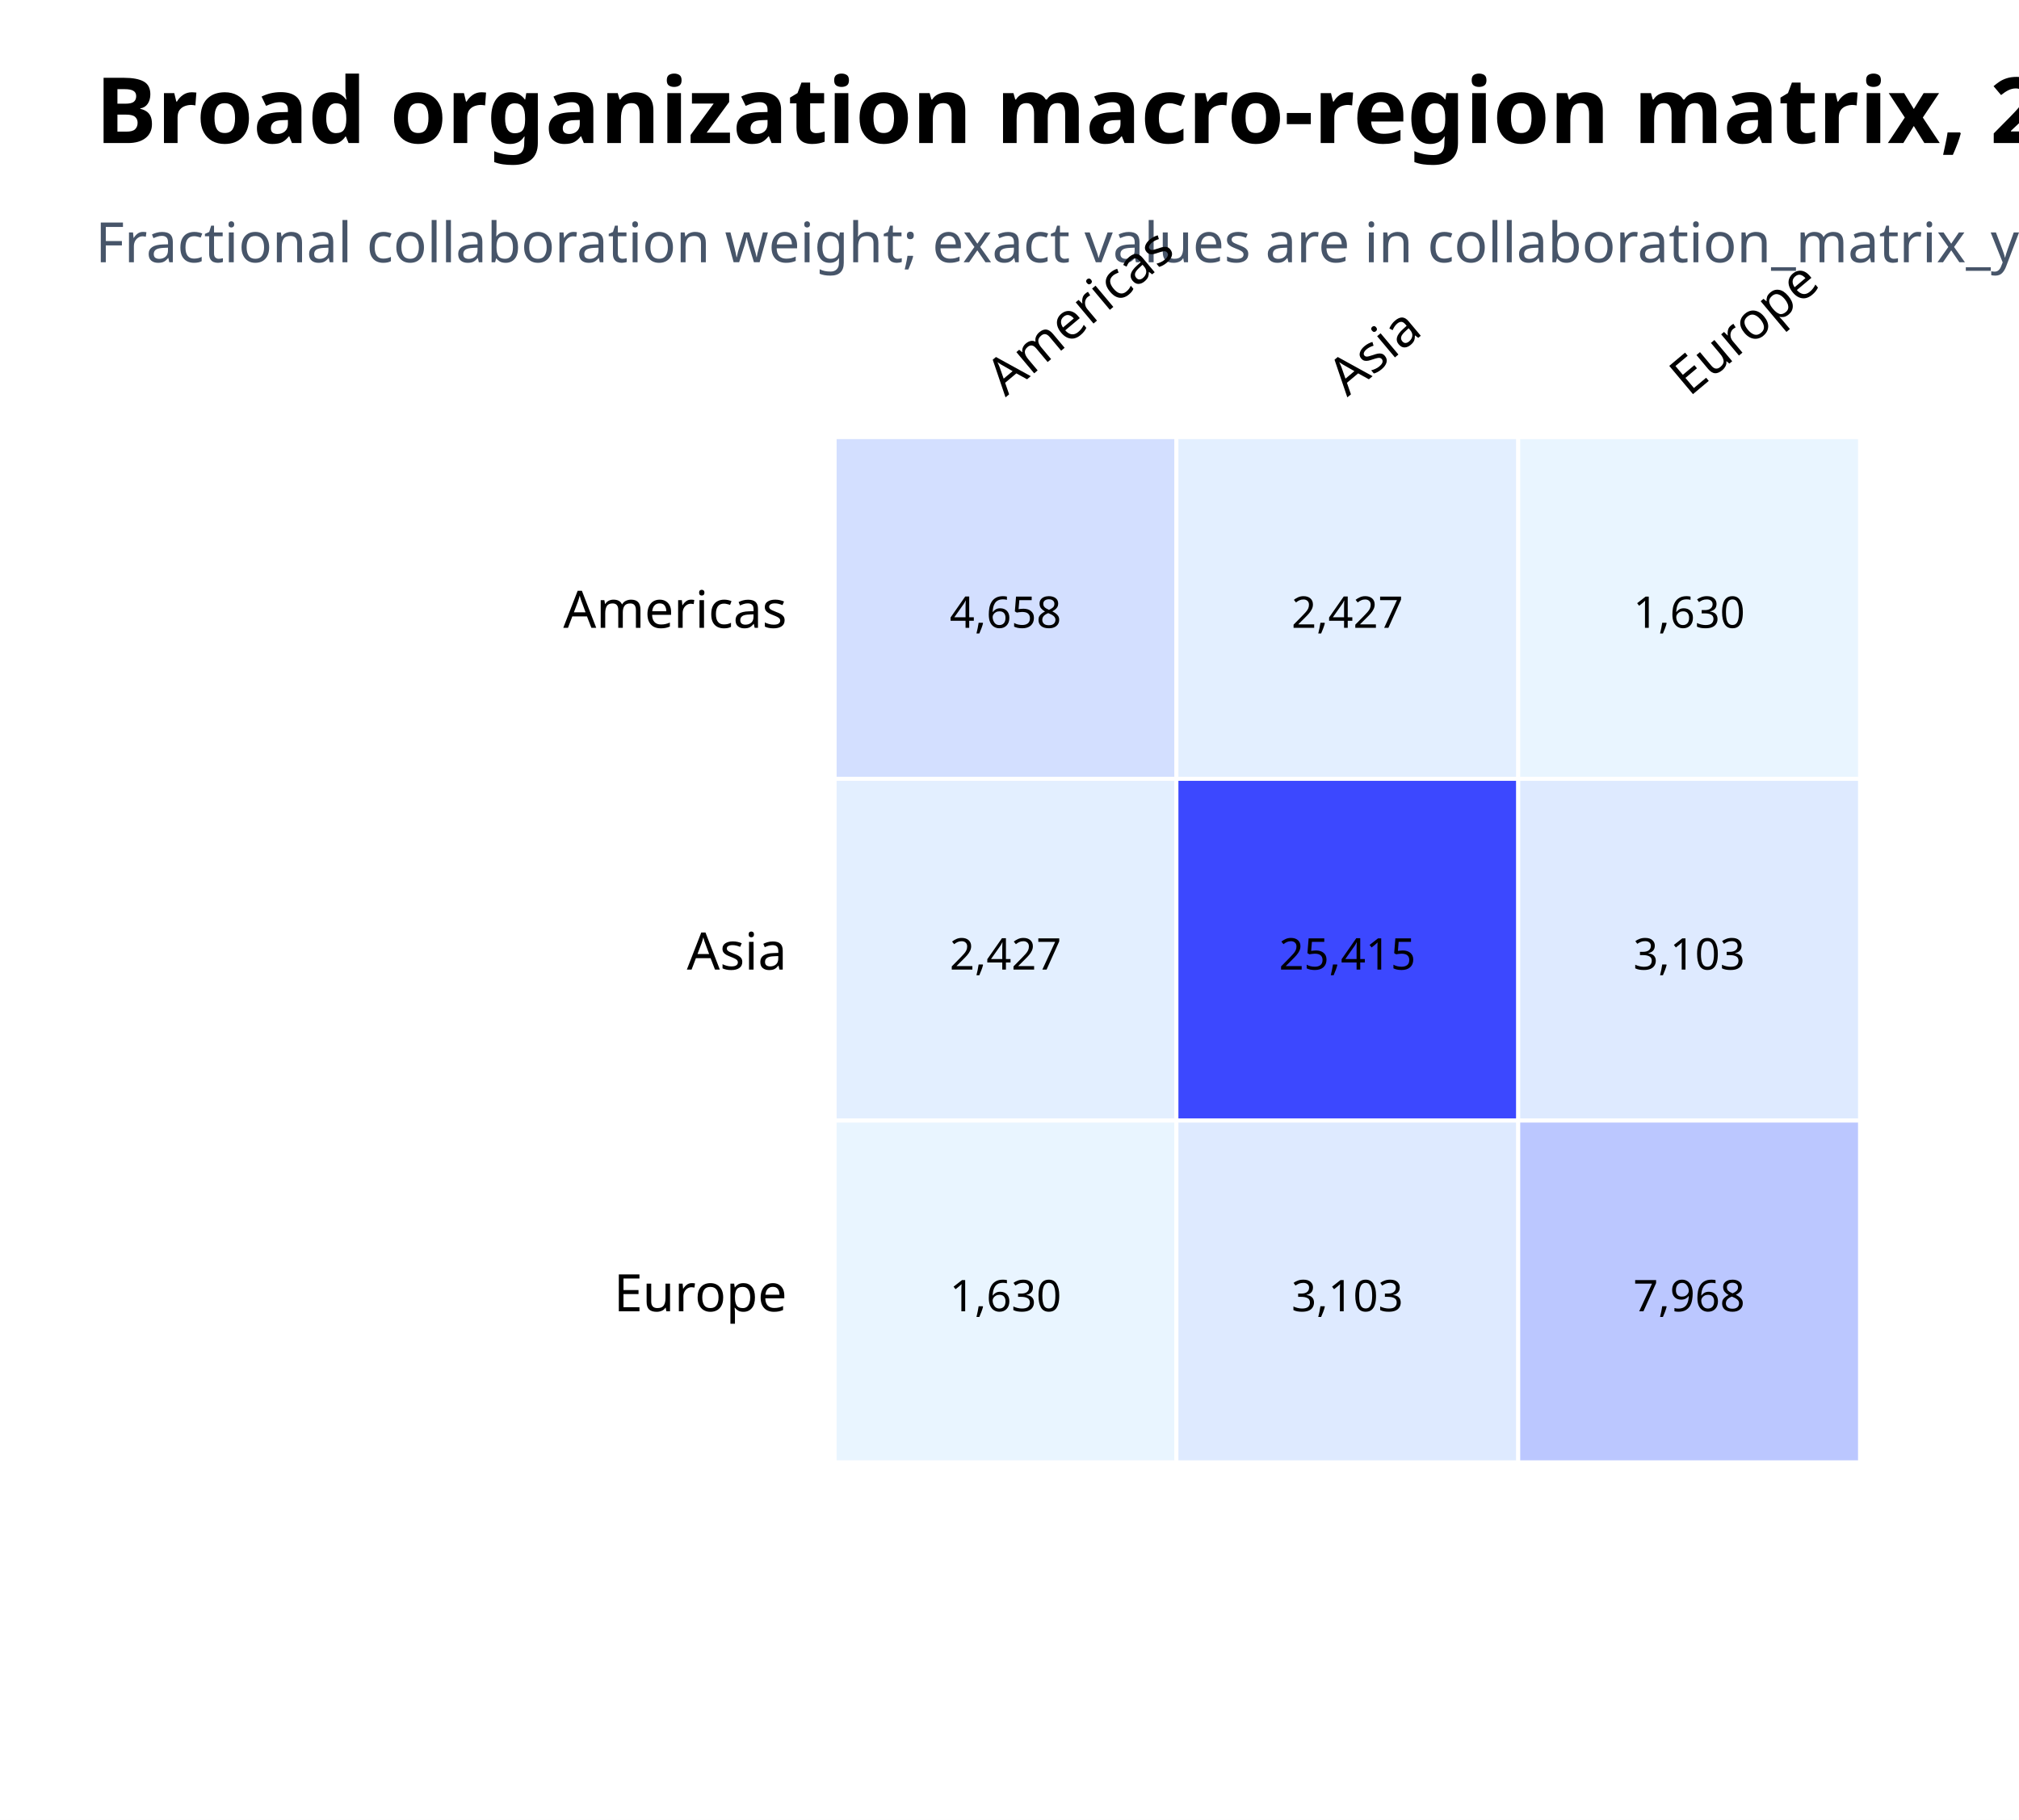
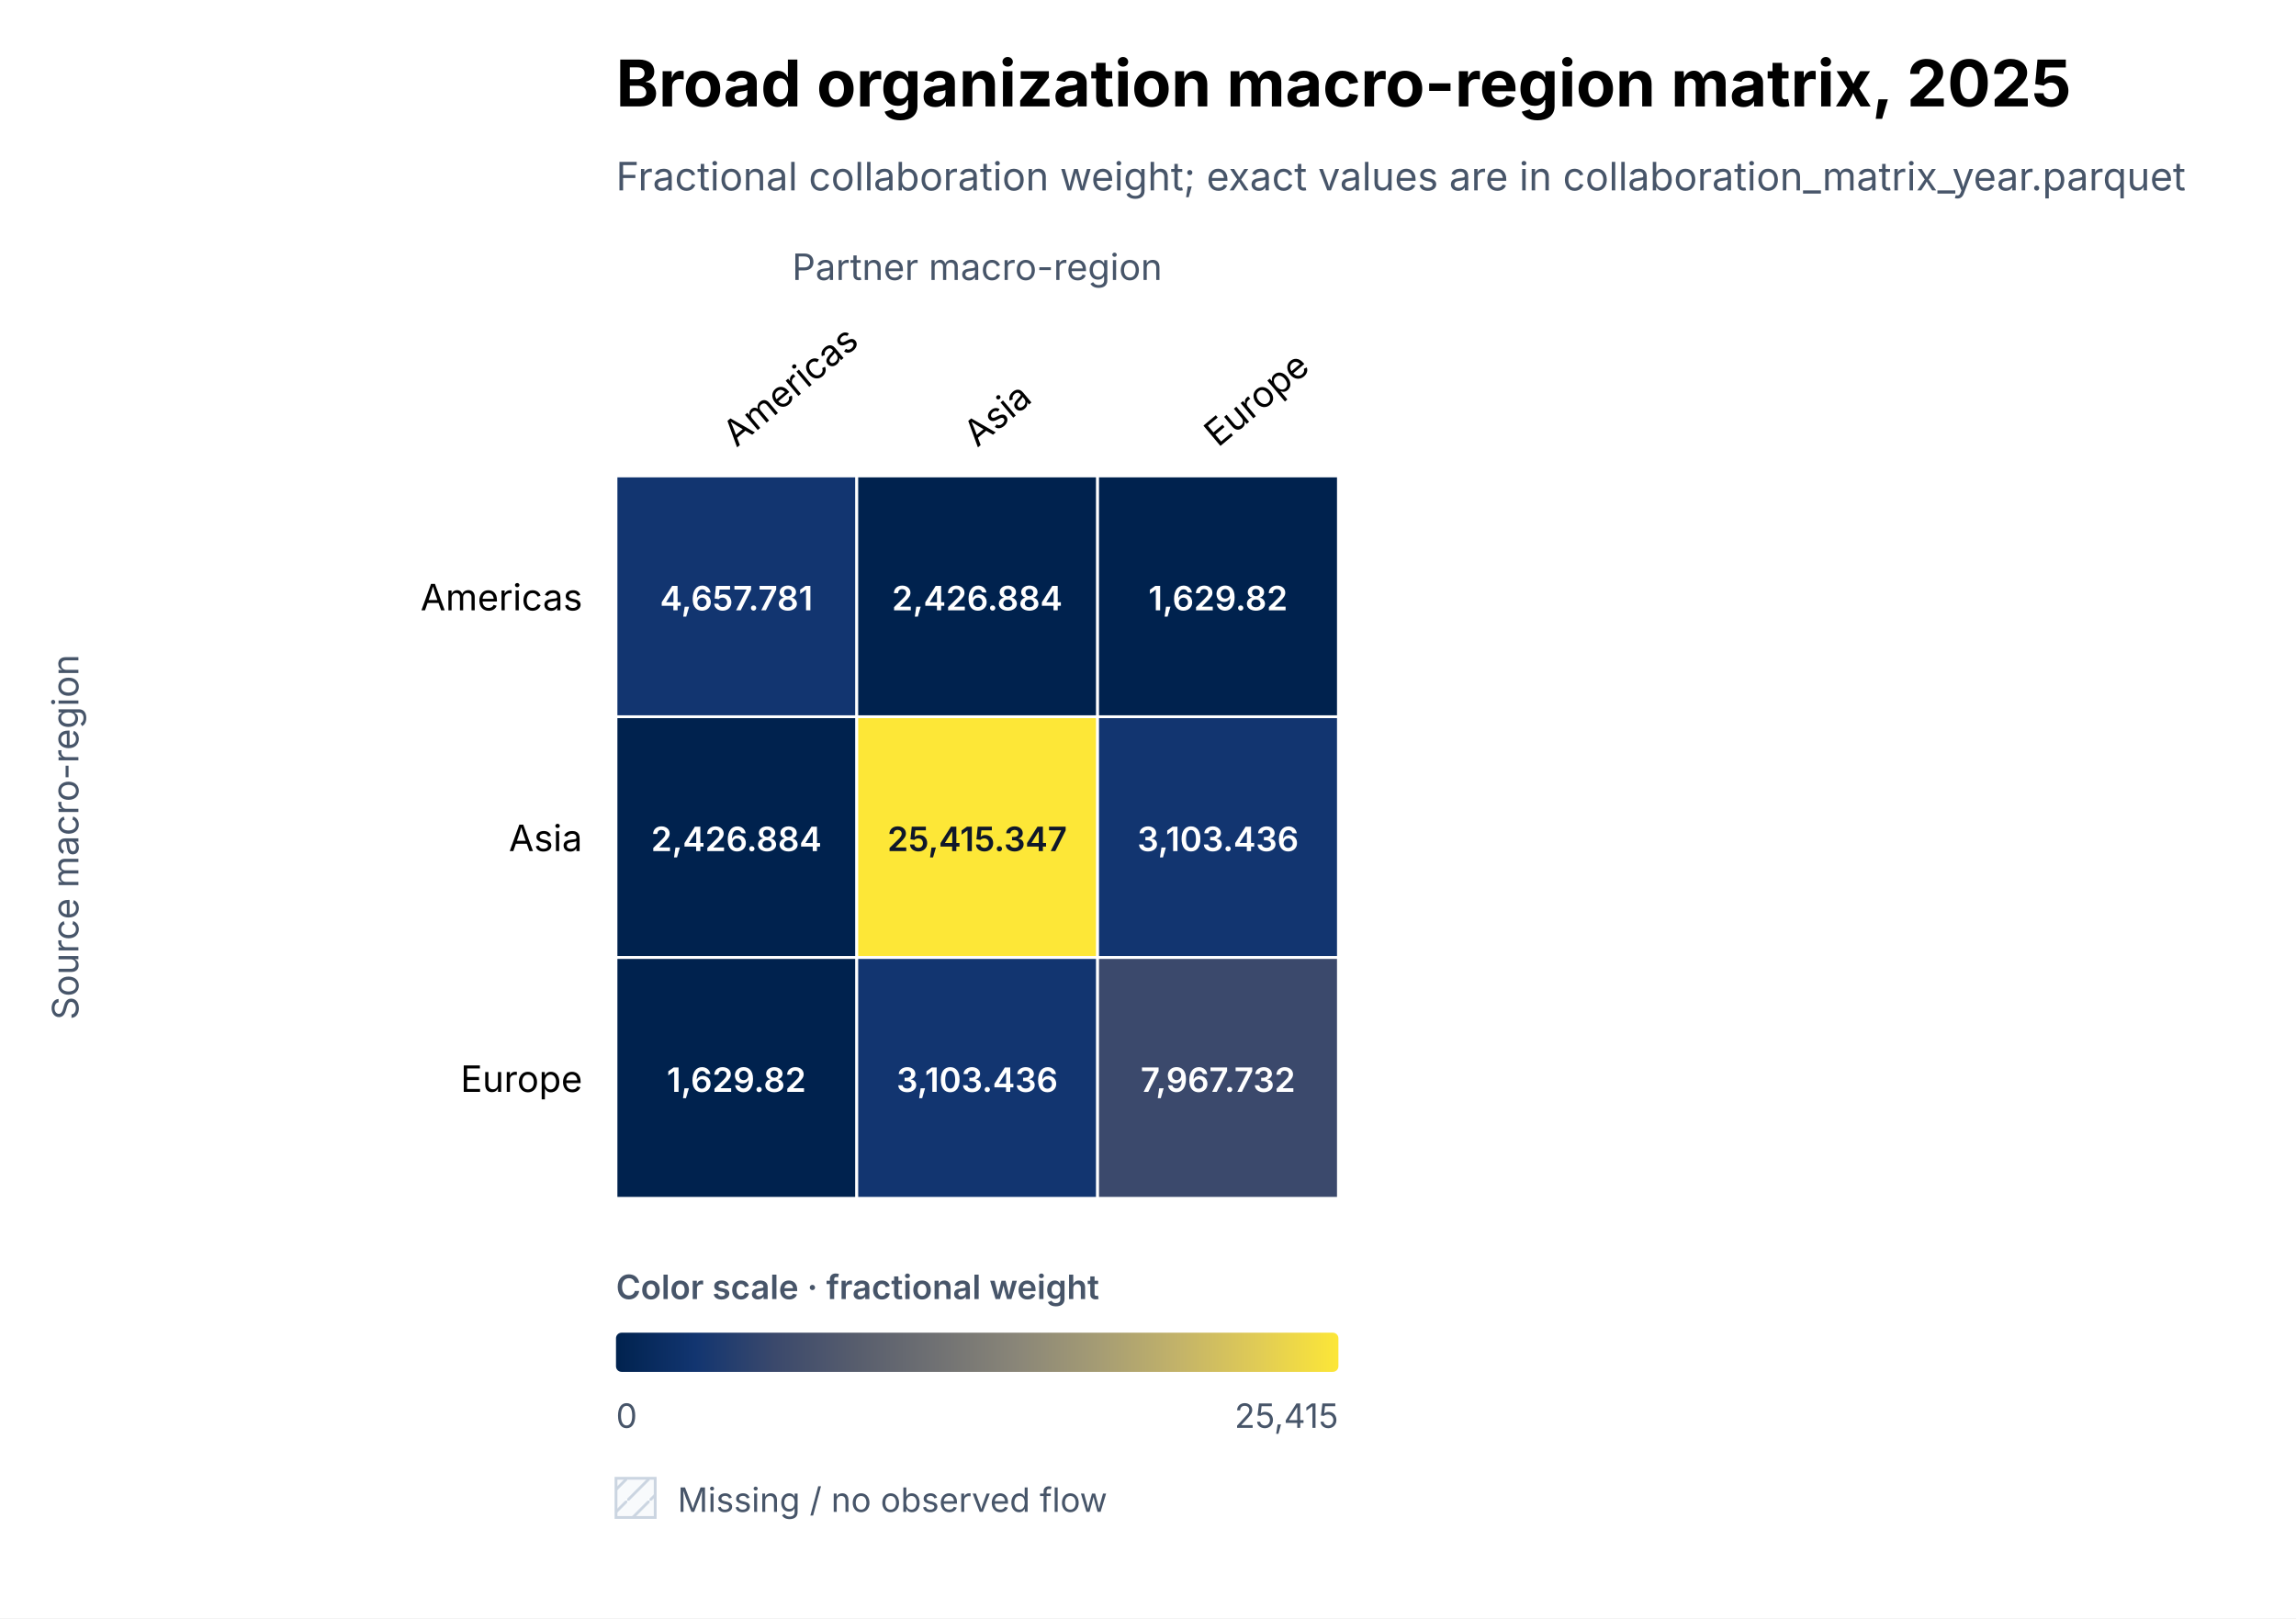
- <svg xmlns="http://www.w3.org/2000/svg" width="508" height="458">
+ <svg xmlns="http://www.w3.org/2000/svg" width="820" height="578" viewBox="0 0 820 578" role="img" aria-labelledby="matrix-title matrix-description">
+   <defs>
+     <pattern id="missing-cell" width="8" height="8" patternUnits="userSpaceOnUse">
+       <rect width="8" height="8" fill="#F8FAFC" />
+       <path d="M0 8L8 0" stroke="#CBD5E1" stroke-width="1" />
+     </pattern>
+     <linearGradient id="matrix-scale" x1="0%" x2="100%" y1="0%" y2="0%">
+       <stop offset="0.0%" stop-color="#00224E" />
+       <stop offset="11.1%" stop-color="#123570" />
+       <stop offset="22.2%" stop-color="#3B496C" />
+       <stop offset="33.3%" stop-color="#575D6D" />
+       <stop offset="44.4%" stop-color="#707173" />
+       <stop offset="55.6%" stop-color="#8A8678" />
+       <stop offset="66.7%" stop-color="#A59C74" />
+       <stop offset="77.8%" stop-color="#C3B369" />
+       <stop offset="88.9%" stop-color="#E1CC55" />
+       <stop offset="100.0%" stop-color="#FDE737" />
+     </linearGradient>
+   </defs>
  <rect width="100%" height="100%" fill="white" />
-   <text x="24" y="36" font-family="sans-serif" font-size="23" font-weight="700">Broad organization macro-region matrix, 2025</text>
-   <text x="24" y="66" font-family="sans-serif" font-size="14" fill="#475569">Fractional collaboration weight; exact values are in collaboration_matrix_year.parquet</text>
-   <text x="198" y="158.0" text-anchor="end" font-family="sans-serif" font-size="13">Americas</text>
-   <rect x="210" y="110" width="86" height="86" fill="rgb(211,223,255)" stroke="white" />
-   <text x="253.0" y="158.0" text-anchor="middle" font-family="sans-serif" font-size="11">4,658</text>
-   <rect x="296" y="110" width="86" height="86" fill="rgb(227,239,255)" stroke="white" />
-   <text x="339.0" y="158.0" text-anchor="middle" font-family="sans-serif" font-size="11">2,427</text>
-   <rect x="382" y="110" width="86" height="86" fill="rgb(233,245,255)" stroke="white" />
-   <text x="425.0" y="158.0" text-anchor="middle" font-family="sans-serif" font-size="11">1,630</text>
-   <text x="198" y="244.0" text-anchor="end" font-family="sans-serif" font-size="13">Asia</text>
-   <rect x="210" y="196" width="86" height="86" fill="rgb(227,239,255)" stroke="white" />
-   <text x="253.0" y="244.0" text-anchor="middle" font-family="sans-serif" font-size="11">2,427</text>
-   <rect x="296" y="196" width="86" height="86" fill="rgb(60,72,255)" stroke="white" />
-   <text x="339.0" y="244.0" text-anchor="middle" font-family="sans-serif" font-size="11">25,415</text>
-   <rect x="382" y="196" width="86" height="86" fill="rgb(222,234,255)" stroke="white" />
-   <text x="425.0" y="244.0" text-anchor="middle" font-family="sans-serif" font-size="11">3,103</text>
-   <text x="198" y="330.0" text-anchor="end" font-family="sans-serif" font-size="13">Europe</text>
-   <rect x="210" y="282" width="86" height="86" fill="rgb(233,245,255)" stroke="white" />
-   <text x="253.0" y="330.0" text-anchor="middle" font-family="sans-serif" font-size="11">1,630</text>
-   <rect x="296" y="282" width="86" height="86" fill="rgb(222,234,255)" stroke="white" />
-   <text x="339.0" y="330.0" text-anchor="middle" font-family="sans-serif" font-size="11">3,103</text>
-   <rect x="382" y="282" width="86" height="86" fill="rgb(187,199,255)" stroke="white" />
-   <text x="425.0" y="330.0" text-anchor="middle" font-family="sans-serif" font-size="11">7,968</text>
-   <text transform="translate(253.0 100) rotate(-40)" text-anchor="start" font-family="sans-serif" font-size="13">Americas</text>
-   <text transform="translate(339.0 100) rotate(-40)" text-anchor="start" font-family="sans-serif" font-size="13">Asia</text>
-   <text transform="translate(425.0 100) rotate(-40)" text-anchor="start" font-family="sans-serif" font-size="13">Europe</text>
+   <text x="220" y="38" font-family="system-ui, -apple-system, BlinkMacSystemFont, 'Segoe UI', sans-serif" font-size="23" font-weight="700">Broad organization macro-region matrix, 2025</text>
+   <text x="220" y="68" font-family="system-ui, -apple-system, BlinkMacSystemFont, 'Segoe UI', sans-serif" font-size="14" fill="#475569">Fractional collaboration weight; exact values are in collaboration_matrix_year.parquet</text>
+   <text x="349.0" y="100" text-anchor="middle" font-family="system-ui, -apple-system, BlinkMacSystemFont, 'Segoe UI', sans-serif" font-size="13" fill="#475569">Partner macro-region</text>
+   <text x="208" y="218.0" text-anchor="end" font-family="system-ui, -apple-system, BlinkMacSystemFont, 'Segoe UI', sans-serif" font-size="13">Americas</text>
+   <rect x="220" y="170" width="86" height="86" fill="#123570" stroke="white" />
+   <text x="263.0" y="218.0" text-anchor="middle" font-family="system-ui, -apple-system, BlinkMacSystemFont, 'Segoe UI', sans-serif" font-size="12" font-weight="600" fill="#ffffff">4,657.781</text>
+   <rect x="306" y="170" width="86" height="86" fill="#00224E" stroke="white" />
+   <text x="349.0" y="218.0" text-anchor="middle" font-family="system-ui, -apple-system, BlinkMacSystemFont, 'Segoe UI', sans-serif" font-size="12" font-weight="600" fill="#ffffff">2,426.884</text>
+   <rect x="392" y="170" width="86" height="86" fill="#00224E" stroke="white" />
+   <text x="435.0" y="218.0" text-anchor="middle" font-family="system-ui, -apple-system, BlinkMacSystemFont, 'Segoe UI', sans-serif" font-size="12" font-weight="600" fill="#ffffff">1,629.82</text>
+   <text x="208" y="304.0" text-anchor="end" font-family="system-ui, -apple-system, BlinkMacSystemFont, 'Segoe UI', sans-serif" font-size="13">Asia</text>
+   <rect x="220" y="256" width="86" height="86" fill="#00224E" stroke="white" />
+   <text x="263.0" y="304.0" text-anchor="middle" font-family="system-ui, -apple-system, BlinkMacSystemFont, 'Segoe UI', sans-serif" font-size="12" font-weight="600" fill="#ffffff">2,426.884</text>
+   <rect x="306" y="256" width="86" height="86" fill="#FDE737" stroke="white" />
+   <text x="349.0" y="304.0" text-anchor="middle" font-family="system-ui, -apple-system, BlinkMacSystemFont, 'Segoe UI', sans-serif" font-size="12" font-weight="600" fill="#0F172A">25,415.347</text>
+   <rect x="392" y="256" width="86" height="86" fill="#123570" stroke="white" />
+   <text x="435.0" y="304.0" text-anchor="middle" font-family="system-ui, -apple-system, BlinkMacSystemFont, 'Segoe UI', sans-serif" font-size="12" font-weight="600" fill="#ffffff">3,103.436</text>
+   <text x="208" y="390.0" text-anchor="end" font-family="system-ui, -apple-system, BlinkMacSystemFont, 'Segoe UI', sans-serif" font-size="13">Europe</text>
+   <rect x="220" y="342" width="86" height="86" fill="#00224E" stroke="white" />
+   <text x="263.0" y="390.0" text-anchor="middle" font-family="system-ui, -apple-system, BlinkMacSystemFont, 'Segoe UI', sans-serif" font-size="12" font-weight="600" fill="#ffffff">1,629.82</text>
+   <rect x="306" y="342" width="86" height="86" fill="#123570" stroke="white" />
+   <text x="349.0" y="390.0" text-anchor="middle" font-family="system-ui, -apple-system, BlinkMacSystemFont, 'Segoe UI', sans-serif" font-size="12" font-weight="600" fill="#ffffff">3,103.436</text>
+   <rect x="392" y="342" width="86" height="86" fill="#3B496C" stroke="white" />
+   <text x="435.0" y="390.0" text-anchor="middle" font-family="system-ui, -apple-system, BlinkMacSystemFont, 'Segoe UI', sans-serif" font-size="12" font-weight="600" fill="#ffffff">7,967.732</text>
+   <text transform="translate(263.0 160) rotate(-40)" text-anchor="start" font-family="system-ui, -apple-system, BlinkMacSystemFont, 'Segoe UI', sans-serif" font-size="13">Americas</text>
+   <text transform="translate(349.0 160) rotate(-40)" text-anchor="start" font-family="system-ui, -apple-system, BlinkMacSystemFont, 'Segoe UI', sans-serif" font-size="13">Asia</text>
+   <text transform="translate(435.0 160) rotate(-40)" text-anchor="start" font-family="system-ui, -apple-system, BlinkMacSystemFont, 'Segoe UI', sans-serif" font-size="13">Europe</text>
+   <text transform="translate(28 299.0) rotate(-90)" text-anchor="middle" font-family="system-ui, -apple-system, BlinkMacSystemFont, 'Segoe UI', sans-serif" font-size="13" fill="#475569">Source macro-region</text>
+   <text x="220" y="464" font-family="system-ui, -apple-system, BlinkMacSystemFont, 'Segoe UI', sans-serif" font-size="12" font-weight="600" fill="#475569">Color scale · fractional weight</text>
+   <rect x="220" y="476" width="258" height="14" fill="url(#matrix-scale)" rx="2" />
+   <text x="220" y="510" font-family="system-ui, -apple-system, BlinkMacSystemFont, 'Segoe UI', sans-serif" font-size="12" fill="#475569">0</text>
+   <text x="478" y="510" text-anchor="end" font-family="system-ui, -apple-system, BlinkMacSystemFont, 'Segoe UI', sans-serif" font-size="12" fill="#475569">25,415</text>
+   <rect x="220" y="528" width="14" height="14" fill="url(#missing-cell)" stroke="#CBD5E1" />
+   <text x="242" y="540" font-family="system-ui, -apple-system, BlinkMacSystemFont, 'Segoe UI', sans-serif" font-size="12" fill="#475569">Missing / no observed flow</text>
</svg>
